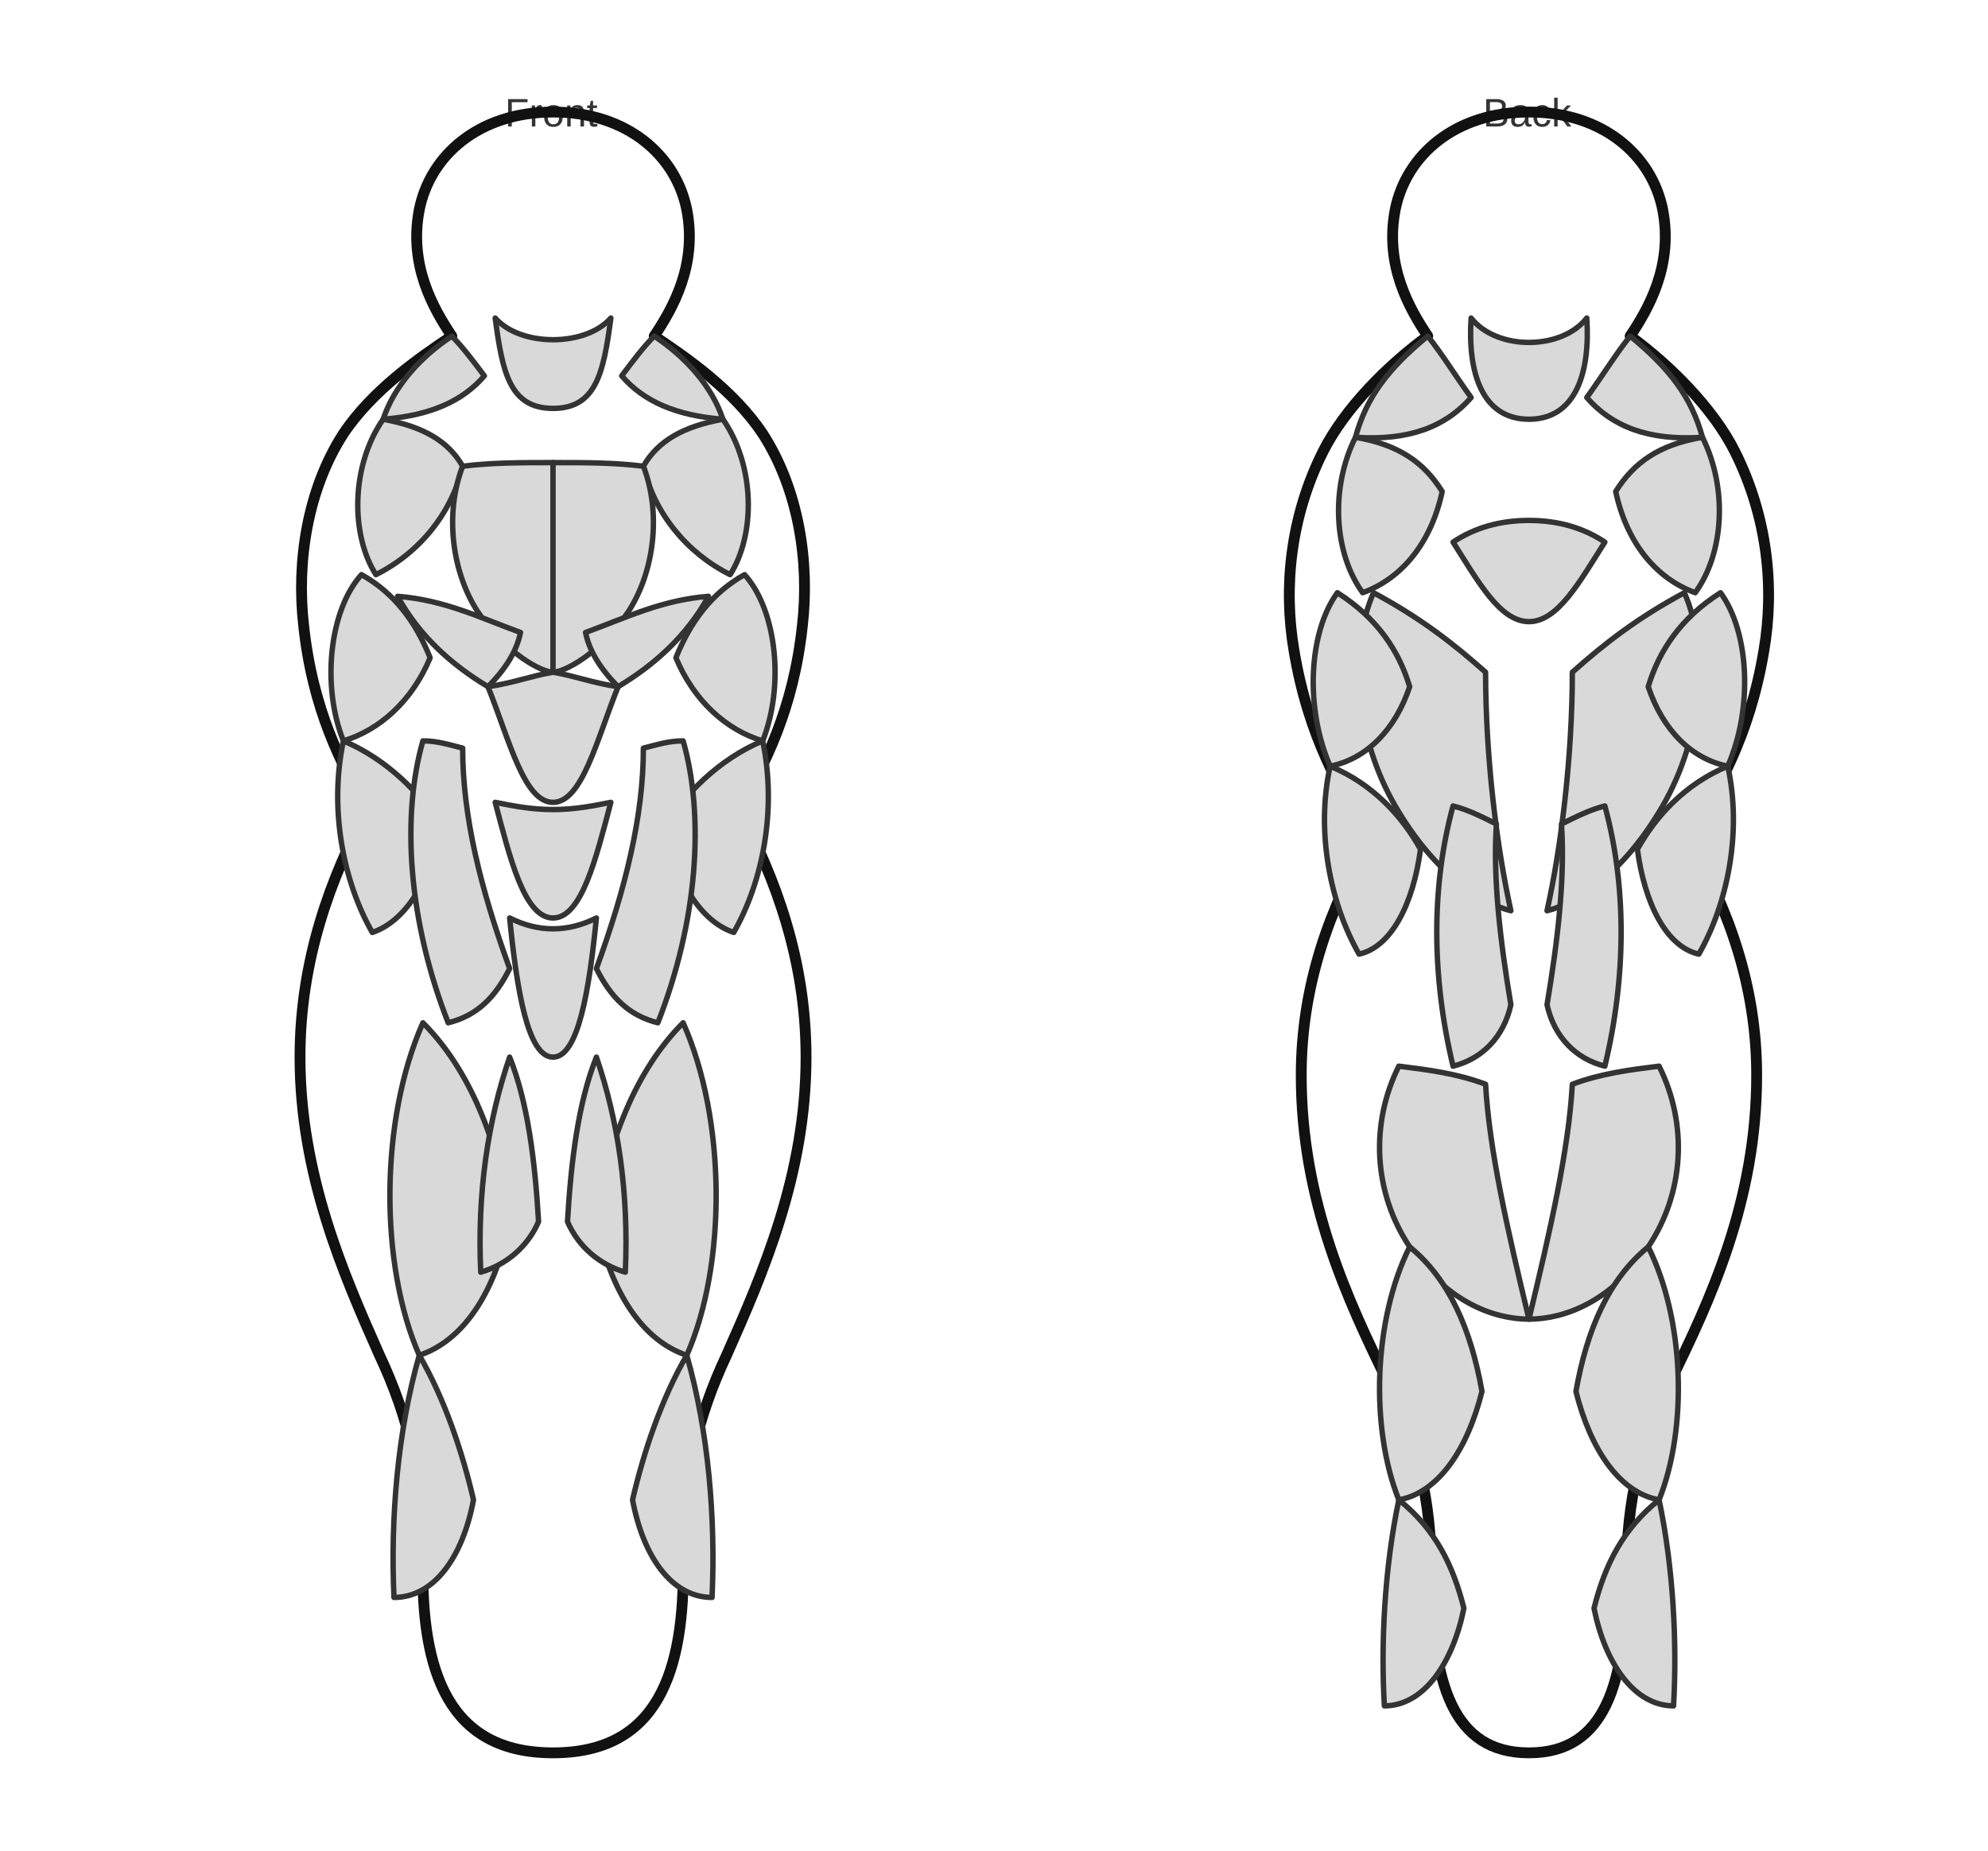
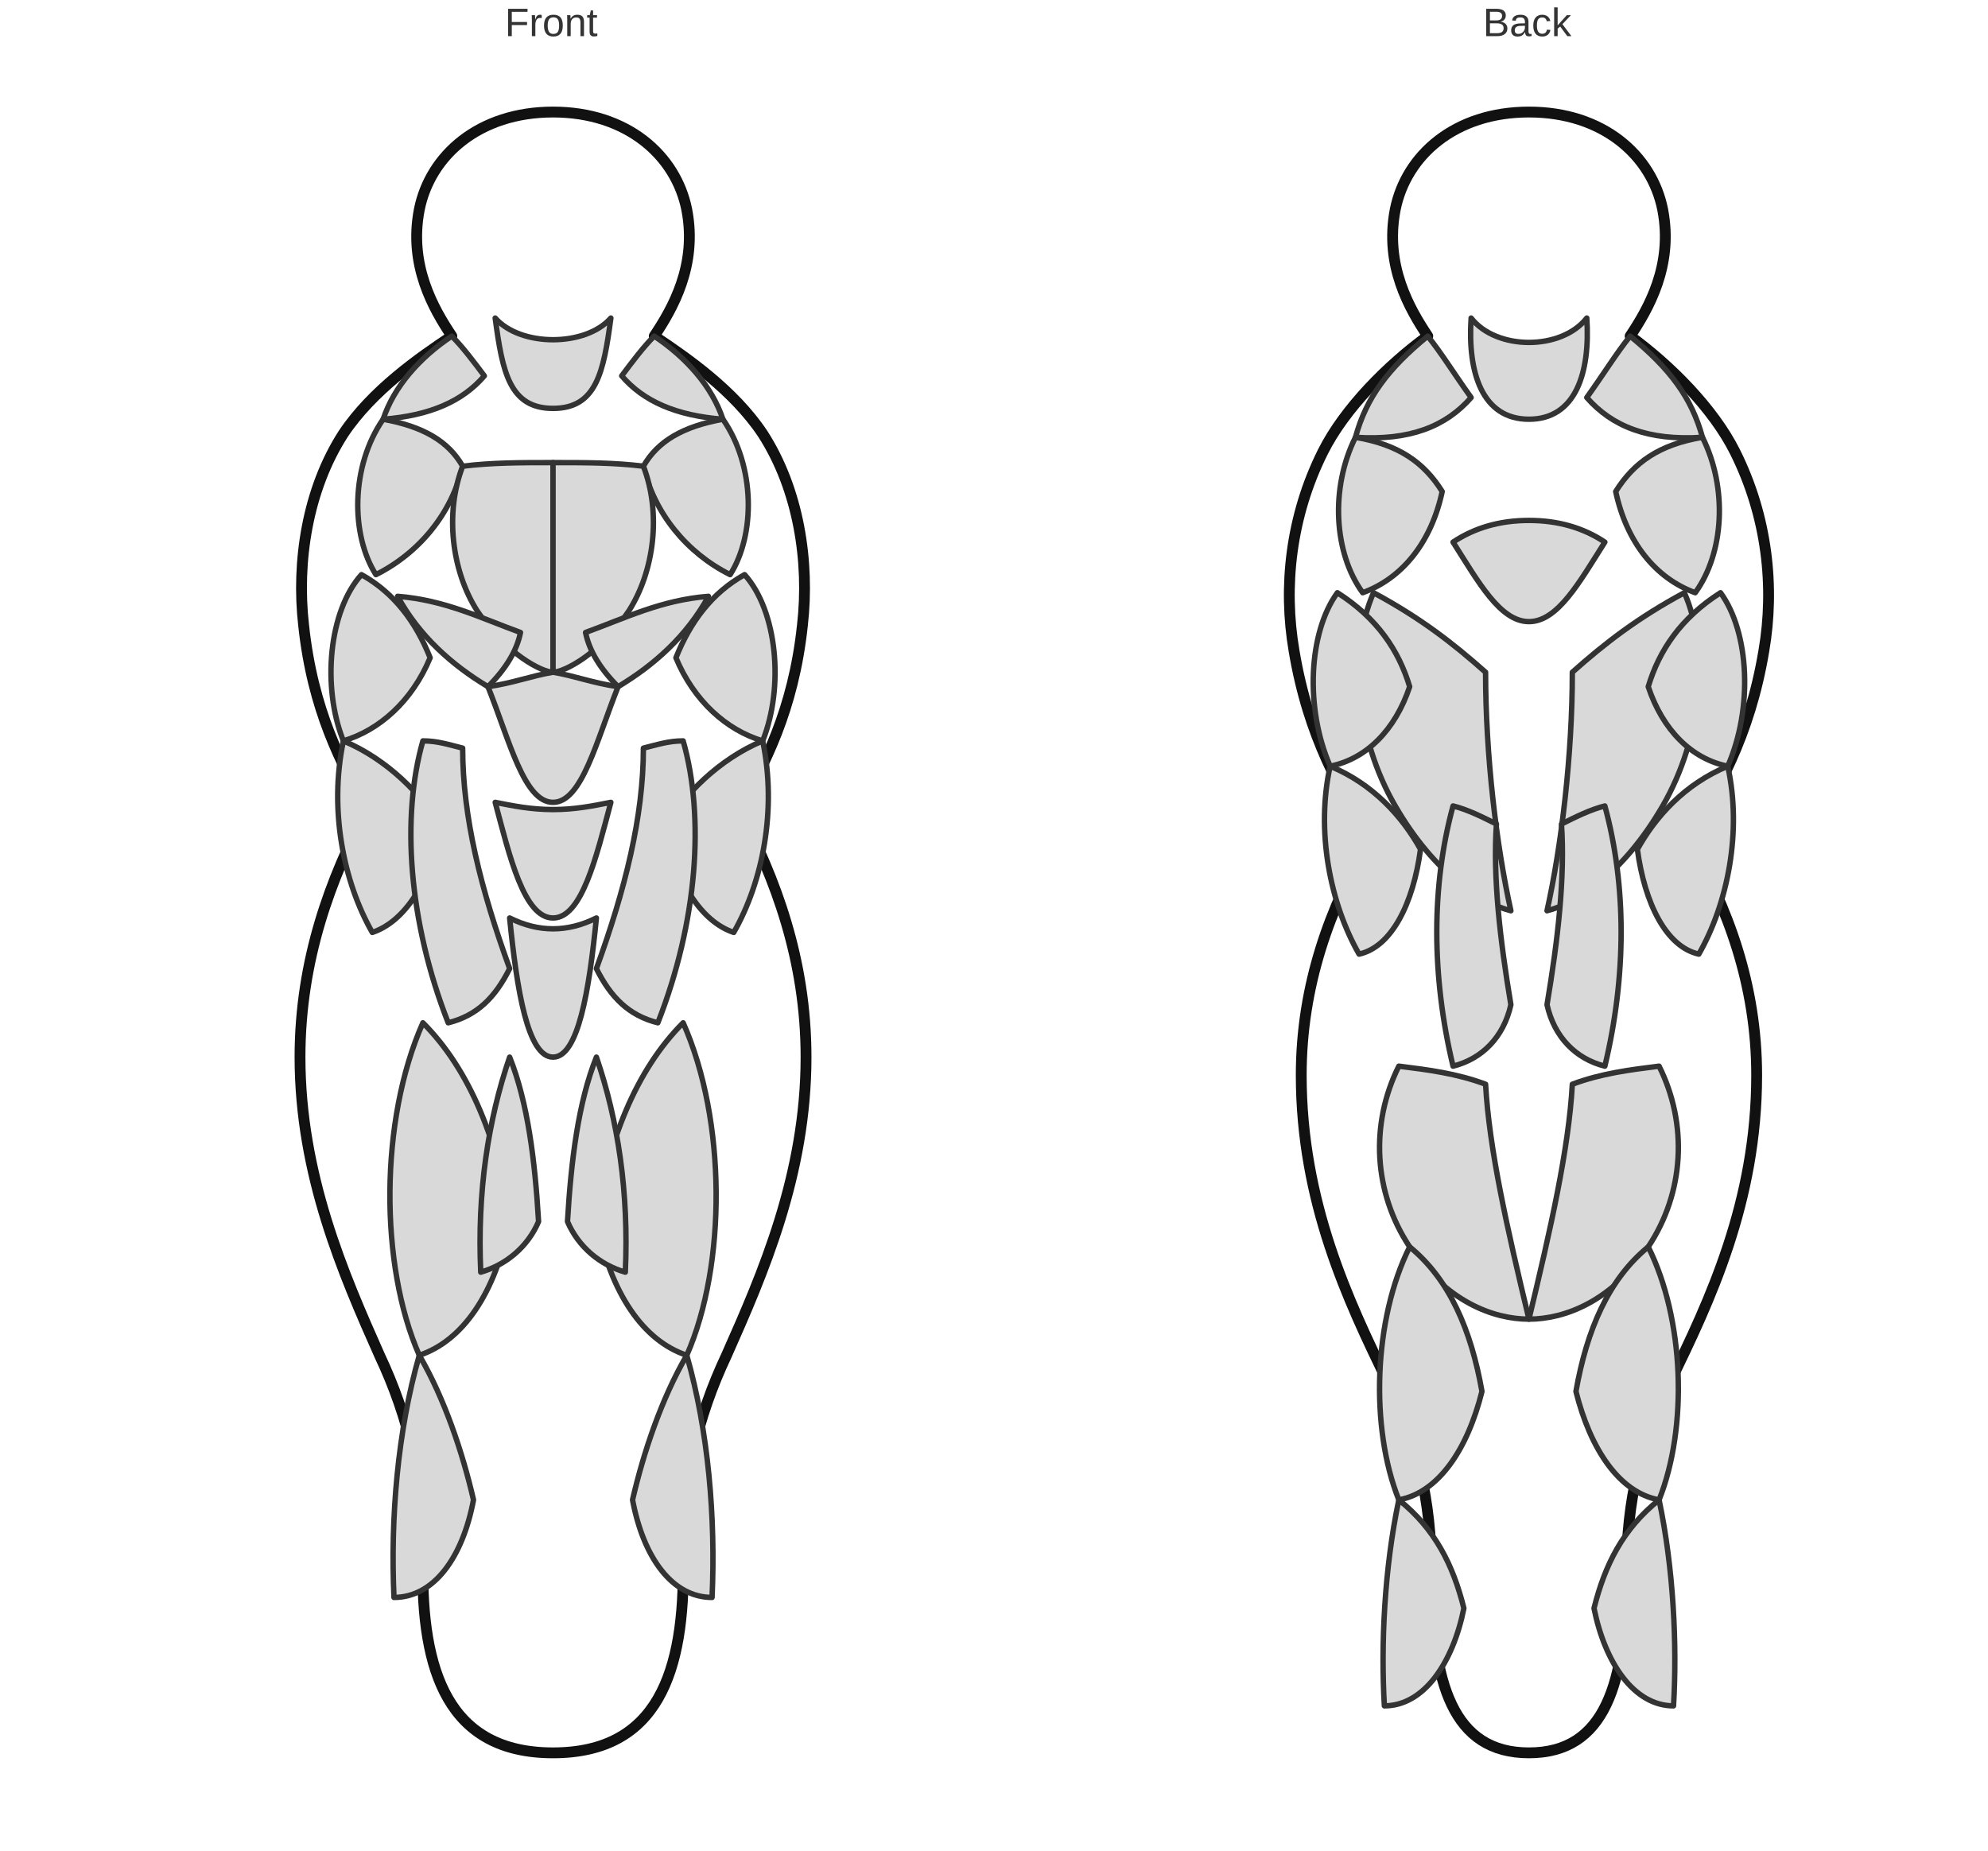
<svg xmlns="http://www.w3.org/2000/svg" viewBox="0 0 1100 1024" width="1100" height="1024">
  <style>
    .outline { fill: none; stroke: #111; stroke-width: 6; stroke-linecap: round; stroke-linejoin: round; }
    .muscle  { fill: #d9d9d9; stroke: #333; stroke-width: 3; stroke-linecap: round; stroke-linejoin: round; }
  </style>
  <g id="front" transform="translate(50,0)">
    <path class="outline" d="       M256 62       C215 62 188 86 182 116       C176 147 190 171 200 186       C182 198 156 216 140 240       C120 271 114 311 118 346       C123 393 139 423 153 448       C133 486 116 531 116 585       C116 650 140 705 160 750       C176 784 185 820 184 864       C183 925 198 970 256 970       C314 970 329 925 328 864       C327 820 336 784 352 750       C372 705 396 650 396 585       C396 531 379 486 359 448       C373 423 389 393 394 346       C398 311 392 271 372 240       C356 216 330 198 312 186       C322 171 336 147 330 116       C324 86 297 62 256 62       Z" />
    <path id="front_neck" class="muscle" d="M224 176 C238 192 274 192 288 176 C284 206 280 226 256 226 C232 226 228 206 224 176 Z" />
    <path id="front_traps_left" class="muscle" d="M200 186 C182 198 168 214 162 232 C188 230 206 222 218 208 C212 200 206 192 200 186 Z" />
    <path id="front_traps_right" class="muscle" d="M312 186 C330 198 344 214 350 232 C324 230 306 222 294 208 C300 200 306 192 312 186 Z" />
    <path id="front_delt_left" class="muscle" d="M162 232 C144 258 144 296 158 318 C182 306 200 284 206 258 C198 244 184 236 162 232 Z" />
    <path id="front_delt_right" class="muscle" d="M350 232 C368 258 368 296 354 318 C330 306 312 284 306 258 C314 244 328 236 350 232 Z" />
    <path id="front_chest_left" class="muscle" d="M206 258 C196 284 200 316 214 338 C230 362 250 372 256 372 C256 338 256 294 256 256 C238 256 222 256 206 258 Z" />
    <path id="front_chest_right" class="muscle" d="M306 258 C316 284 312 316 298 338 C282 362 262 372 256 372 C256 338 256 294 256 256 C274 256 290 256 306 258 Z" />
    <path id="front_serratus_left" class="muscle" d="M170 330 C182 352 200 368 220 380 C230 370 236 360 238 350 C216 342 196 332 170 330 Z" />
    <path id="front_serratus_right" class="muscle" d="M342 330 C330 352 312 368 292 380 C282 370 276 360 274 350 C296 342 316 332 342 330 Z" />
    <path id="front_biceps_left" class="muscle" d="M150 318 C132 338 128 380 140 410 C160 404 178 388 188 364 C180 344 168 328 150 318 Z" />
    <path id="front_biceps_right" class="muscle" d="M362 318 C380 338 384 380 372 410 C352 404 334 388 324 364 C332 344 344 328 362 318 Z" />
    <path id="front_forearm_left" class="muscle" d="M140 410 C132 448 140 488 156 516 C174 510 188 488 194 458 C184 440 164 420 140 410 Z" />
    <path id="front_forearm_right" class="muscle" d="M372 410 C380 448 372 488 356 516 C338 510 324 488 318 458 C328 440 348 420 372 410 Z" />
    <path id="front_abs_upper" class="muscle" d="M220 380 C232 410 240 444 256 444 C272 444 280 410 292 380 C278 378 268 374 256 372 C244 374 234 378 220 380 Z" />
    <path id="front_abs_mid" class="muscle" d="M224 444 C232 474 240 508 256 508 C272 508 280 474 288 444 C278 446 268 448 256 448 C244 448 234 446 224 444 Z" />
    <path id="front_abs_lower" class="muscle" d="M232 508 C236 548 242 585 256 585 C270 585 276 548 280 508 C272 512 264 514 256 514 C248 514 240 512 232 508 Z" />
    <path id="front_oblique_left" class="muscle" d="M184 410 C172 452 176 510 198 566 C214 562 224 552 232 536 C216 492 206 452 206 414 C198 412 192 410 184 410 Z" />
    <path id="front_oblique_right" class="muscle" d="M328 410 C340 452 336 510 314 566 C298 562 288 552 280 536 C296 492 306 452 306 414 C314 412 320 410 328 410 Z" />
    <path id="front_quad_left" class="muscle" d="M184 566 C160 620 160 700 182 750 C206 742 224 716 232 676 C226 632 210 592 184 566 Z" />
    <path id="front_quad_right" class="muscle" d="M328 566 C352 620 352 700 330 750 C306 742 288 716 280 676 C286 632 302 592 328 566 Z" />
    <path id="front_adductor_left" class="muscle" d="M232 585 C220 620 214 660 216 704 C230 700 242 690 248 676 C246 642 242 610 232 585 Z" />
    <path id="front_adductor_right" class="muscle" d="M280 585 C292 620 298 660 296 704 C282 700 270 690 264 676 C266 642 270 610 280 585 Z" />
    <path id="front_calf_left" class="muscle" d="M182 750 C170 792 166 840 168 884 C190 884 206 862 212 830 C206 804 196 774 182 750 Z" />
    <path id="front_calf_right" class="muscle" d="M330 750 C342 792 346 840 344 884 C322 884 306 862 300 830 C306 804 316 774 330 750 Z" />
  </g>
  <g id="back" transform="translate(590,0)">
    <path class="outline" d="       M256 62       C215 62 188 86 182 116       C176 147 190 171 200 186       C178 202 154 226 142 250       C124 286 120 325 126 360       C134 408 152 438 168 464       C146 502 130 545 130 595       C130 665 156 720 178 765       C194 798 202 830 202 870       C202 932 214 970 256 970       C298 970 310 932 310 870       C310 830 318 798 334 765       C356 720 382 665 382 595       C382 545 366 502 344 464       C360 438 378 408 386 360       C392 325 388 286 370 250       C358 226 334 202 312 186       C322 171 336 147 330 116       C324 86 297 62 256 62       Z" />
    <path id="back_neck" class="muscle" d="M224 176 C238 194 274 194 288 176 C290 206 282 232 256 232 C230 232 222 206 224 176 Z" />
    <path id="back_traps_left" class="muscle" d="M200 186 C178 204 166 220 160 242 C190 244 210 236 224 220 C214 206 208 196 200 186 Z" />
    <path id="back_traps_right" class="muscle" d="M312 186 C334 204 346 220 352 242 C322 244 302 236 288 220 C298 206 304 196 312 186 Z" />
    <path id="back_delt_left" class="muscle" d="M160 242 C146 270 148 306 164 328 C186 320 202 300 208 272 C198 256 184 246 160 242 Z" />
    <path id="back_delt_right" class="muscle" d="M352 242 C366 270 364 306 348 328 C326 320 310 300 304 272 C314 256 328 246 352 242 Z" />
    <path id="back_lat_left" class="muscle" d="M170 328 C156 360 160 408 182 446 C204 484 230 500 246 504 C238 468 232 418 232 372 C214 356 196 342 170 328 Z" />
    <path id="back_lat_right" class="muscle" d="M342 328 C356 360 352 408 330 446 C308 484 282 500 266 504 C274 468 280 418 280 372 C298 356 316 342 342 328 Z" />
    <path id="back_midback" class="muscle" d="M214 300 C228 322 240 344 256 344 C272 344 284 322 298 300 C286 292 272 288 256 288 C240 288 226 292 214 300 Z" />
    <path id="back_erectors_left" class="muscle" d="M214 446 C202 490 202 540 214 590 C230 586 242 574 246 556 C240 520 236 486 238 456 C230 452 222 448 214 446 Z" />
    <path id="back_erectors_right" class="muscle" d="M298 446 C310 490 310 540 298 590 C282 586 270 574 266 556 C272 520 276 486 274 456 C282 452 290 448 298 446 Z" />
    <path id="back_triceps_left" class="muscle" d="M150 328 C134 350 132 392 146 424 C166 420 182 404 190 380 C184 360 172 342 150 328 Z" />
    <path id="back_triceps_right" class="muscle" d="M362 328 C378 350 380 392 366 424 C346 420 330 404 322 380 C328 360 340 342 362 328 Z" />
    <path id="back_forearm_left" class="muscle" d="M146 424 C138 460 146 500 162 528 C180 524 192 500 196 470 C186 452 170 434 146 424 Z" />
    <path id="back_forearm_right" class="muscle" d="M366 424 C374 460 366 500 350 528 C332 524 320 500 316 470 C326 452 342 434 366 424 Z" />
    <path id="back_glute_left" class="muscle" d="M184 590 C168 622 170 660 190 690 C210 720 236 730 256 730 C244 680 234 636 232 600 C216 594 200 592 184 590 Z" />
    <path id="back_glute_right" class="muscle" d="M328 590 C344 622 342 660 322 690 C302 720 276 730 256 730 C268 680 278 636 280 600 C296 594 312 592 328 590 Z" />
    <path id="back_hamstring_left" class="muscle" d="M190 690 C170 730 168 790 184 830 C206 826 222 802 230 770 C224 736 212 708 190 690 Z" />
    <path id="back_hamstring_right" class="muscle" d="M322 690 C342 730 344 790 328 830 C306 826 290 802 282 770 C288 736 300 708 322 690 Z" />
    <path id="back_calf_left" class="muscle" d="M184 830 C176 868 174 910 176 944 C198 944 214 920 220 890 C214 866 204 846 184 830 Z" />
    <path id="back_calf_right" class="muscle" d="M328 830 C336 868 338 910 336 944 C314 944 298 920 292 890 C298 866 308 846 328 830 Z" />
  </g>
  <g font-family="Arial" font-size="22" fill="#111" opacity="0.85">
-     <text x="305" y="70" text-anchor="middle">Front</text>
-     <text x="845" y="70" text-anchor="middle">Back</text>
+     <text x="305" y="20" text-anchor="middle">Front</text>
+     <text x="845" y="20" text-anchor="middle">Back</text>
  </g>
</svg>
